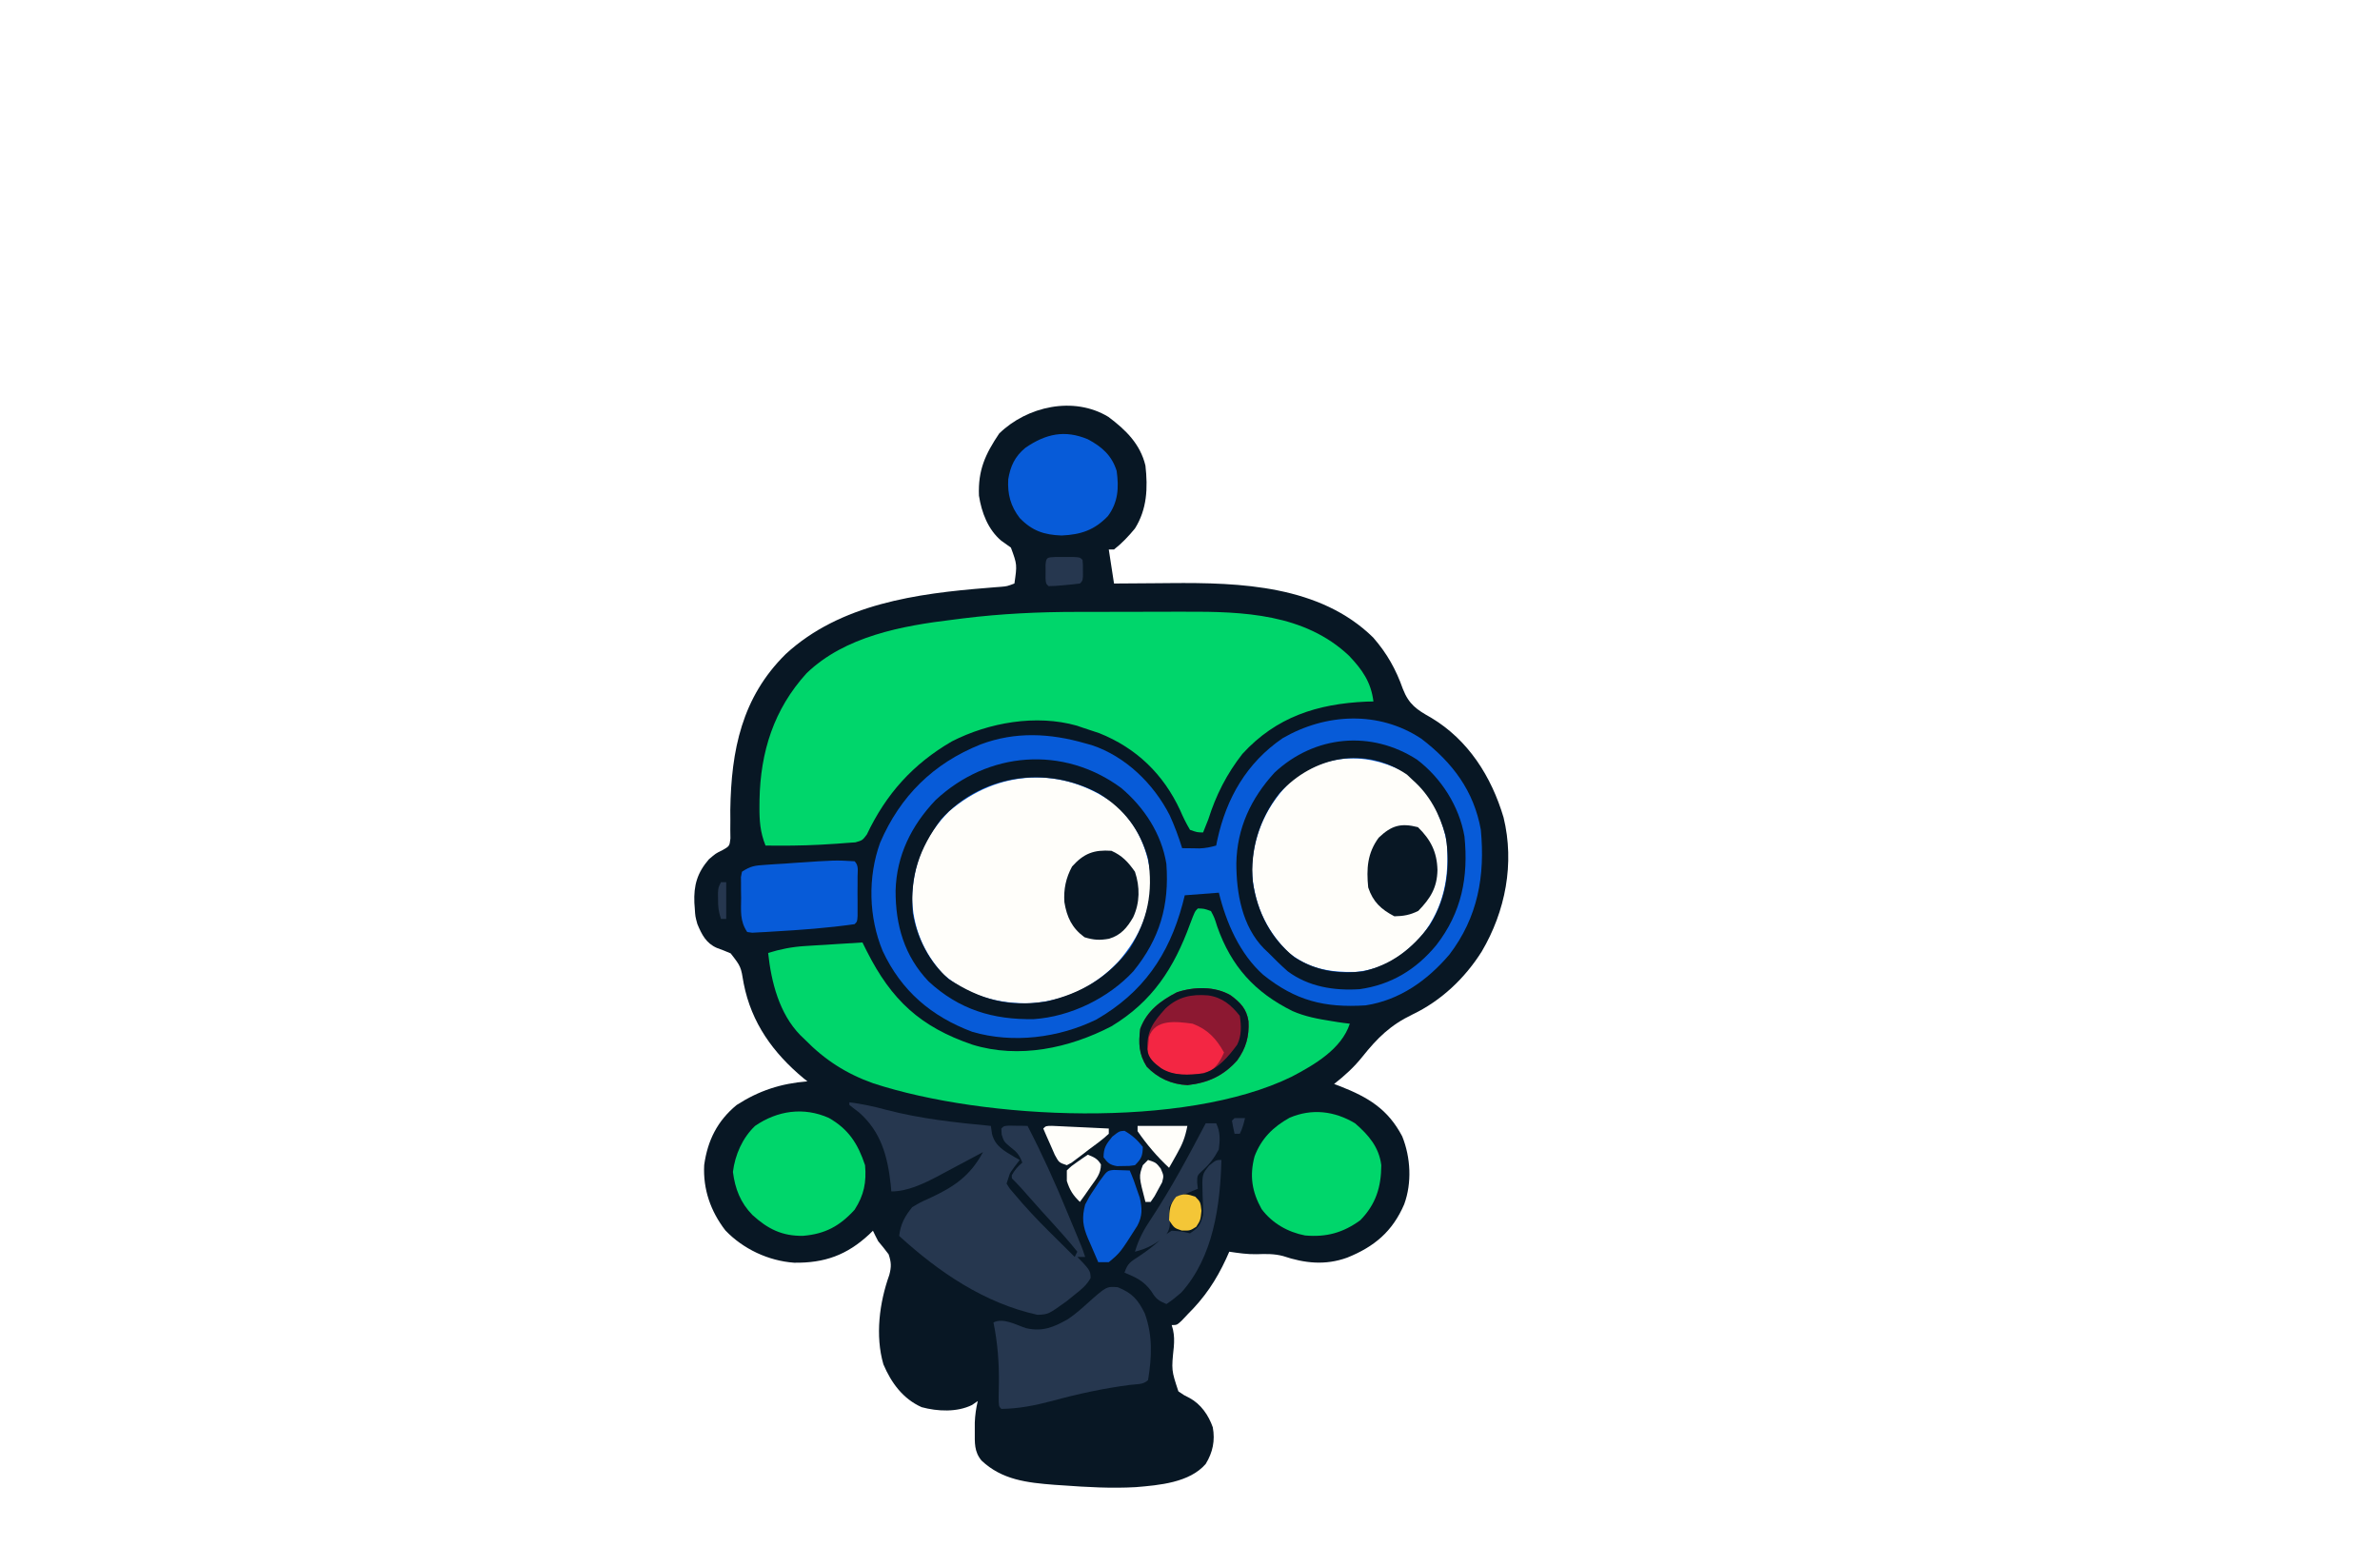
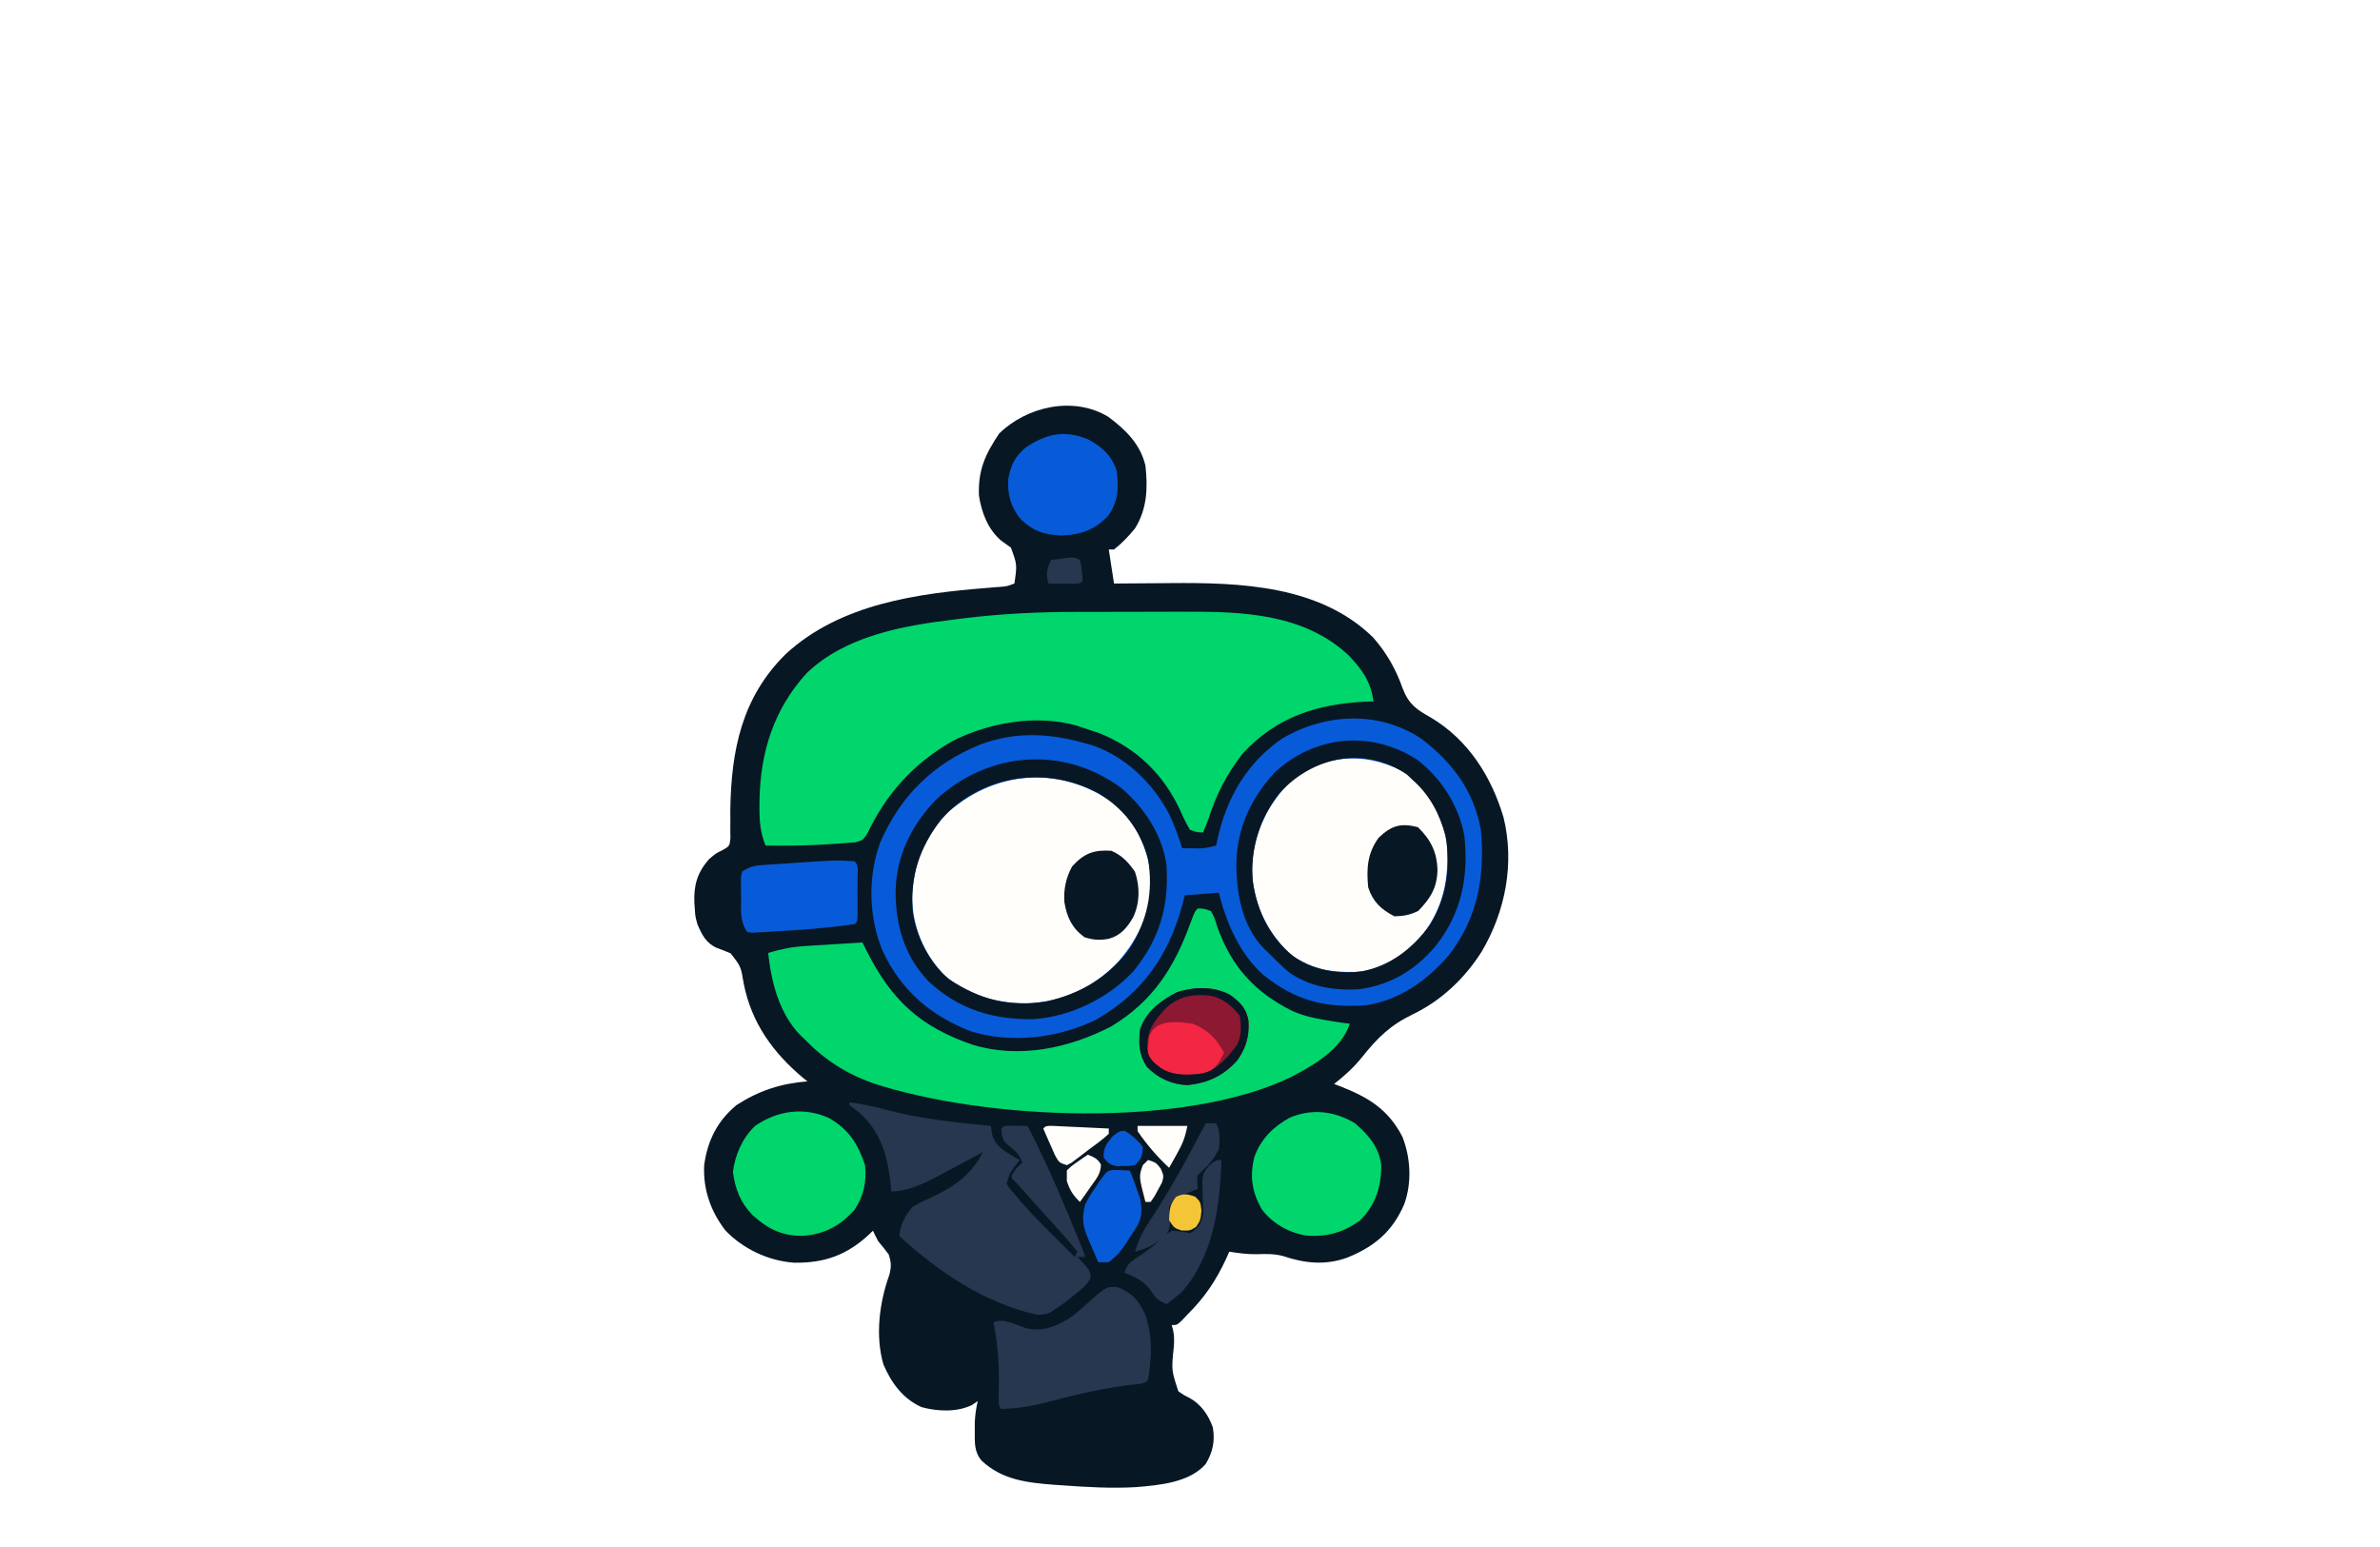
<svg xmlns="http://www.w3.org/2000/svg" viewBox="0 0 400 260">
  <g transform="translate(200 250) scale(1 1)">
    <g transform="translate(-200 -250)">
      <path d="M 186.28 70.06 C 189.20 72.24 191.64 74.62 192.51 78.25 C 192.93 82.00 192.79 85.56 190.75 88.82 C 189.68 90.12 188.56 91.31 187.23 92.35 C 186.94 92.35 186.65 92.35 186.35 92.35 C 186.78 95.18 186.78 95.18 187.23 98.07 C 187.96 98.06 187.96 98.06 188.71 98.06 C 190.57 98.04 192.44 98.03 194.30 98.02 C 195.09 98.02 195.89 98.01 196.69 98.00 C 208.46 97.89 221.84 98.37 230.78 107.14 C 233.09 109.78 234.62 112.50 235.78 115.80 C 236.80 118.40 238.11 119.27 240.50 120.61 C 246.76 124.35 250.65 130.49 252.70 137.39 C 254.58 145.12 253.02 153.14 249.03 159.92 C 246.18 164.43 242.22 168.19 237.39 170.50 C 233.64 172.31 231.50 174.44 228.95 177.63 C 227.56 179.37 225.97 180.81 224.22 182.18 C 224.73 182.38 224.73 182.38 225.25 182.57 C 229.96 184.42 233.27 186.41 235.67 190.99 C 237.09 194.52 237.32 198.79 236.00 202.40 C 234.03 206.98 230.97 209.54 226.41 211.37 C 222.73 212.70 219.27 212.32 215.64 211.10 C 214.13 210.70 212.74 210.74 211.19 210.79 C 209.63 210.82 208.14 210.60 206.60 210.37 C 206.43 210.76 206.25 211.15 206.07 211.56 C 204.37 215.22 202.46 218.07 199.56 220.94 C 199.09 221.43 199.09 221.43 198.62 221.94 C 197.80 222.70 197.80 222.70 196.92 222.70 C 197.03 223.08 197.03 223.08 197.14 223.46 C 197.36 224.50 197.36 225.31 197.28 226.37 C 196.87 230.28 196.87 230.28 198.05 233.84 C 198.95 234.47 198.95 234.47 199.92 234.95 C 201.83 235.98 203.12 237.85 203.83 239.88 C 204.24 242.12 203.83 244.09 202.64 246.04 C 199.92 249.19 194.81 249.61 190.89 249.94 C 186.77 250.17 182.72 249.94 178.61 249.64 C 177.93 249.60 177.93 249.60 177.23 249.55 C 172.63 249.19 168.41 248.73 164.96 245.47 C 163.71 243.97 163.83 242.46 163.83 240.58 C 163.83 239.85 163.83 239.85 163.83 239.09 C 163.88 237.83 164.04 236.70 164.33 235.47 C 164.01 235.68 163.69 235.90 163.37 236.13 C 160.84 237.38 157.56 237.22 154.90 236.50 C 151.76 235.10 149.79 232.41 148.47 229.30 C 147.07 224.48 147.80 218.92 149.46 214.28 C 149.83 212.89 149.80 212.16 149.35 210.81 C 148.79 210.06 148.20 209.32 147.59 208.60 C 147.29 208.02 146.99 207.44 146.71 206.84 C 146.51 207.05 146.30 207.25 146.08 207.46 C 142.32 210.95 138.57 212.29 133.46 212.22 C 129.15 211.91 124.90 209.92 121.91 206.79 C 119.43 203.57 118.14 199.87 118.35 195.81 C 118.92 191.68 120.57 188.37 123.81 185.71 C 127.59 183.28 131.25 182.10 135.70 181.74 C 135.39 181.49 135.39 181.49 135.07 181.24 C 129.93 176.96 126.29 171.92 124.99 165.29 C 124.52 162.44 124.52 162.44 122.80 160.23 C 122.04 159.90 121.26 159.59 120.47 159.31 C 118.67 158.52 117.95 157.08 117.21 155.32 C 116.85 154.02 116.85 154.02 116.77 152.68 C 116.74 152.37 116.72 152.06 116.70 151.74 C 116.58 148.80 117.17 146.70 119.14 144.42 C 120.29 143.43 120.29 143.43 121.45 142.87 C 122.61 142.20 122.61 142.20 122.76 140.91 C 122.75 140.43 122.75 139.95 122.74 139.47 C 122.75 138.93 122.75 138.40 122.75 137.85 C 122.75 137.29 122.75 136.72 122.74 136.14 C 122.89 126.10 124.67 117.20 132.06 109.92 C 141.20 101.50 154.11 99.74 166.01 98.80 C 166.41 98.76 166.80 98.73 167.20 98.70 C 167.55 98.67 167.90 98.65 168.26 98.62 C 169.26 98.53 169.26 98.53 170.49 98.07 C 170.95 94.89 170.95 94.89 169.90 92.03 C 169.36 91.64 168.82 91.25 168.27 90.87 C 166.04 88.98 164.97 86.13 164.53 83.30 C 164.36 79.01 165.59 76.34 167.93 72.86 C 172.61 68.29 180.45 66.52 186.28 70.06 Z" fill="#081724" />
      <path d="M 238.89 124.16 C 244.10 128.14 247.71 132.90 248.88 139.47 C 249.61 147.20 248.39 154.16 243.58 160.45 C 239.87 164.79 235.24 168.09 229.51 168.97 C 222.61 169.40 217.78 168.21 212.31 163.84 C 208.36 160.31 206.09 155.09 204.85 150.03 C 202.96 150.18 201.07 150.32 199.12 150.47 C 198.94 151.19 198.94 151.19 198.75 151.93 C 196.43 160.56 192.08 166.83 184.28 171.34 C 177.95 174.44 170.24 175.41 163.42 173.42 C 156.52 170.83 151.48 166.53 148.35 159.83 C 145.99 154.16 145.82 147.42 147.92 141.63 C 151.30 133.77 156.89 128.28 164.81 125.11 C 170.65 122.92 176.46 123.22 182.39 124.93 C 182.76 125.03 183.13 125.14 183.51 125.24 C 189.20 127.14 193.90 131.75 196.58 137.00 C 197.41 138.81 198.09 140.65 198.68 142.55 C 199.30 142.56 199.93 142.57 200.55 142.57 C 201.07 142.58 201.07 142.58 201.60 142.59 C 202.60 142.55 203.45 142.38 204.40 142.11 C 204.49 141.64 204.49 141.64 204.59 141.17 C 206.12 134.12 209.54 128.20 215.55 124.08 C 222.80 119.86 231.76 119.42 238.89 124.16 Z" fill="#075BD8" />
      <path d="M 180.98 102.84 C 181.67 102.84 182.36 102.84 183.05 102.84 C 184.49 102.83 185.93 102.83 187.37 102.83 C 189.20 102.83 191.02 102.83 192.84 102.82 C 194.27 102.81 195.70 102.81 197.12 102.81 C 197.79 102.81 198.46 102.81 199.14 102.81 C 208.93 102.76 219.27 103.15 226.74 110.22 C 228.98 112.59 230.41 114.62 230.83 117.89 C 230.43 117.90 230.03 117.91 229.62 117.92 C 221.40 118.29 214.51 120.48 208.81 126.70 C 206.18 130.06 204.36 133.64 203.08 137.70 C 202.80 138.44 202.50 139.18 202.20 139.91 C 201.20 139.89 201.20 139.89 200.00 139.47 C 199.35 138.37 198.85 137.36 198.35 136.19 C 195.53 130.12 191.02 125.73 184.75 123.22 C 183.82 122.90 182.88 122.59 181.94 122.29 C 181.63 122.18 181.31 122.08 180.98 121.96 C 174.14 120.02 166.19 121.43 159.98 124.60 C 153.43 128.41 148.93 133.42 145.69 140.25 C 144.95 141.23 144.95 141.23 143.77 141.57 C 143.29 141.60 142.81 141.63 142.31 141.67 C 141.48 141.73 141.48 141.73 140.63 141.80 C 140.02 141.84 139.40 141.88 138.79 141.91 C 138.46 141.93 138.14 141.95 137.81 141.97 C 134.75 142.13 131.72 142.15 128.66 142.11 C 127.76 139.87 127.62 137.93 127.64 135.56 C 127.64 135.19 127.65 134.82 127.65 134.45 C 127.80 126.35 130.06 119.20 135.56 113.15 C 142.00 106.94 151.60 105.17 160.15 104.15 C 160.71 104.08 161.28 104.01 161.86 103.93 C 168.23 103.14 174.56 102.84 180.98 102.84 Z" fill="#00D66B" />
      <path d="M 201.32 152.68 C 202.38 152.71 202.38 152.71 203.52 153.12 C 204.11 154.24 204.11 154.24 204.57 155.71 C 206.93 162.43 210.91 166.80 217.24 169.93 C 219.33 170.85 221.54 171.26 223.78 171.61 C 224.12 171.67 224.47 171.73 224.82 171.78 C 225.50 171.89 226.18 171.97 226.86 172.05 C 225.46 176.32 220.91 178.95 217.11 180.95 C 199.04 189.80 165.42 188.19 146.74 182.06 C 142.24 180.46 138.62 178.14 135.26 174.70 C 134.89 174.34 134.89 174.34 134.50 173.97 C 130.97 170.36 129.62 165.05 129.10 160.16 C 131.19 159.51 133.08 159.14 135.28 159.00 C 135.84 158.97 136.41 158.93 136.99 158.89 C 137.58 158.86 138.17 158.82 138.76 158.79 C 139.36 158.75 139.96 158.71 140.56 158.67 C 142.03 158.58 143.49 158.49 144.95 158.40 C 145.20 158.89 145.44 159.39 145.70 159.90 C 149.84 168.09 154.69 172.60 163.45 175.58 C 171.26 177.98 179.70 176.17 186.79 172.49 C 193.68 168.33 197.31 162.70 200.00 155.32 C 200.81 153.18 200.81 153.18 201.32 152.68 Z" fill="#00D66B" />
      <path d="M 187.23 135.06 C 190.92 138.25 192.84 142.35 193.39 147.17 C 193.62 152.81 191.61 157.35 188.00 161.57 C 183.96 165.87 179.02 168.23 173.10 168.62 C 167.72 168.70 162.72 167.40 158.57 163.77 C 155.17 160.12 153.39 155.74 153.29 150.77 C 153.50 145.06 155.46 140.46 159.49 136.38 C 167.65 129.33 178.49 128.72 187.23 135.06 Z" fill="#FFFEFA" />
      <path d="M 236.93 130.26 C 240.26 132.67 242.50 137.70 243.16 141.67 C 243.60 147.38 242.68 152.37 239.16 156.99 C 236.14 160.48 232.51 162.96 227.81 163.35 C 223.56 163.45 220.01 162.84 216.62 160.13 C 212.64 156.29 210.63 151.58 210.40 146.07 C 210.62 140.22 212.95 135.12 217.17 131.10 C 223.21 126.35 230.43 126.45 236.93 130.26 Z" fill="#FFFEFA" />
      <path d="M 142.75 185.26 C 144.89 185.53 146.89 185.96 148.97 186.53 C 154.71 188.03 160.63 188.67 166.53 189.23 C 166.59 189.68 166.66 190.14 166.73 190.60 C 167.28 192.68 168.78 193.42 170.54 194.48 C 170.95 194.71 170.95 194.71 171.38 194.95 C 171.08 195.34 170.78 195.73 170.47 196.14 C 169.50 197.47 169.50 197.47 169.68 198.68 C 170.12 200.00 170.64 200.55 171.65 201.47 C 172.85 202.61 173.97 203.74 175.03 205.00 C 176.71 206.95 178.54 208.74 180.38 210.54 C 183.25 213.48 183.25 213.48 183.30 214.78 C 182.61 216.05 181.67 216.76 180.54 217.66 C 180.13 218.00 179.71 218.33 179.28 218.68 C 176.19 220.90 176.19 220.90 174.37 220.98 C 165.42 219.01 157.78 213.79 151.12 207.72 C 151.36 205.72 152.05 204.44 153.32 202.88 C 154.70 202.06 154.70 202.06 156.27 201.36 C 160.36 199.46 163.07 197.62 165.21 193.63 C 164.77 193.87 164.34 194.10 163.89 194.34 C 162.40 195.14 160.90 195.94 159.40 196.73 C 158.78 197.07 158.15 197.40 157.52 197.74 C 155.14 198.97 152.52 200.24 149.80 200.24 C 149.77 199.85 149.73 199.47 149.70 199.07 C 149.17 194.31 148.06 190.18 144.35 186.94 C 144.05 186.71 143.74 186.48 143.43 186.24 C 143.20 186.06 142.98 185.89 142.75 185.70 C 142.75 185.56 142.75 185.41 142.75 185.26 Z M 169.64 189.18 C 170.19 189.19 170.19 189.19 170.74 189.20 C 171.11 189.21 171.47 189.21 171.85 189.21 C 172.12 189.22 172.41 189.22 172.70 189.23 C 175.15 193.96 177.33 198.76 179.35 203.69 C 179.71 204.56 180.07 205.43 180.44 206.30 C 181.88 209.73 181.88 209.73 182.38 211.25 C 181.95 211.25 181.51 211.25 181.06 211.25 C 180.24 210.37 180.24 210.37 179.30 209.15 C 177.43 206.79 175.45 204.57 173.39 202.36 C 170.05 198.70 170.05 198.70 170.05 197.51 C 170.54 196.64 171.06 196.04 171.82 195.39 C 171.32 194.12 170.92 193.62 169.81 192.78 C 168.73 191.87 168.73 191.87 168.35 190.69 C 168.32 190.18 168.32 190.18 168.29 189.67 C 168.73 189.23 168.73 189.23 169.64 189.18 Z" fill="#26374F" />
      <path d="M 188.45 132.44 C 192.30 135.70 195.22 140.14 196.03 145.19 C 196.54 152.17 194.93 157.77 190.48 163.24 C 186.29 167.76 179.92 170.86 173.78 171.28 C 166.91 171.41 161.21 169.69 156.07 164.95 C 151.98 160.66 150.50 155.47 150.52 149.69 C 150.68 143.76 153.18 138.74 157.23 134.48 C 166.02 126.26 178.69 125.24 188.45 132.44 Z M 158.16 137.70 C 154.48 142.66 152.93 147.22 153.41 153.46 C 154.12 157.68 156.21 161.77 159.48 164.57 C 164.80 168.01 169.54 169.31 175.85 168.31 C 181.60 167.01 186.25 164.25 189.84 159.48 C 192.86 154.68 193.85 149.90 192.95 144.31 C 191.58 139.43 188.98 136.03 184.69 133.36 C 175.90 128.58 164.97 130.16 158.16 137.70 Z" fill="#081724" />
      <path d="M 139.31 187.89 C 142.64 189.79 144.20 192.26 145.39 195.84 C 145.64 198.71 145.21 200.87 143.63 203.32 C 141.12 206.07 138.69 207.38 135.00 207.70 C 131.46 207.77 129.04 206.55 126.46 204.20 C 124.44 202.13 123.54 199.79 123.18 196.96 C 123.53 194.10 124.79 191.23 126.90 189.23 C 130.65 186.65 135.08 186.00 139.31 187.89 Z" fill="#00D66B" />
      <path d="M 227.74 188.79 C 230.01 190.75 231.77 192.79 232.15 195.83 C 232.13 199.50 231.24 202.40 228.62 205.08 C 225.73 207.19 222.90 207.96 219.34 207.64 C 216.44 207.09 213.79 205.57 212.03 203.20 C 210.40 200.27 209.99 197.60 210.85 194.35 C 211.97 191.37 213.97 189.39 216.73 187.86 C 220.46 186.26 224.28 186.71 227.74 188.79 Z" fill="#00D66B" />
      <path d="M 187.86 216.34 C 190.27 217.31 191.27 218.43 192.40 220.74 C 193.75 224.46 193.59 228.07 192.95 231.95 C 192.14 232.76 190.97 232.61 189.88 232.76 C 185.45 233.34 181.19 234.26 176.87 235.44 C 174.04 236.19 171.24 236.76 168.29 236.79 C 167.85 236.35 167.85 236.35 167.84 234.68 C 167.85 233.95 167.86 233.22 167.88 232.50 C 167.92 228.98 167.67 225.71 166.97 222.26 C 168.65 221.42 170.74 222.67 172.44 223.22 C 175.23 223.85 177.11 223.06 179.49 221.70 C 180.62 220.94 181.60 220.09 182.61 219.18 C 185.95 216.19 185.95 216.19 187.86 216.34 Z" fill="#26374F" />
      <path d="M 238.16 127.67 C 242.23 130.76 245.25 135.51 246.13 140.58 C 246.82 147.40 245.65 153.37 241.40 158.84 C 238.02 162.94 233.80 165.51 228.50 166.25 C 224.23 166.53 219.91 165.84 216.42 163.24 C 215.30 162.25 214.25 161.23 213.21 160.16 C 212.95 159.92 212.69 159.67 212.43 159.42 C 208.76 155.67 207.79 150.13 207.79 145.09 C 207.89 139.20 210.24 134.19 214.20 129.86 C 220.94 123.56 230.45 122.69 238.16 127.67 Z M 215.08 133.26 C 211.65 137.57 210.07 142.79 210.57 148.27 C 211.31 153.27 213.53 157.66 217.52 160.85 C 221.10 163.17 224.87 163.74 229.07 163.25 C 233.86 162.17 237.41 159.40 240.29 155.49 C 243.14 150.95 243.86 145.68 242.94 140.42 C 241.94 136.81 240.27 133.59 237.43 131.10 C 237.12 130.80 236.79 130.50 236.47 130.19 C 229.40 125.32 220.71 127.11 215.08 133.26 Z" fill="#081724" />
      <path d="M 182.84 73.83 C 185.21 75.10 186.85 76.54 187.67 79.13 C 188.07 81.96 187.93 84.40 186.20 86.74 C 183.93 89.10 181.67 89.85 178.42 90.00 C 175.45 89.89 173.46 89.21 171.38 87.06 C 169.85 85.08 169.31 83.05 169.45 80.56 C 169.82 78.32 170.57 76.72 172.33 75.26 C 175.76 72.91 178.93 72.19 182.84 73.83 Z" fill="#075BD8" />
      <path d="M 206.85 167.29 C 208.48 168.50 209.51 169.56 209.83 171.63 C 209.97 174.18 209.42 176.14 207.93 178.22 C 205.61 180.82 203.01 182.00 199.59 182.37 C 196.91 182.26 194.57 181.19 192.73 179.27 C 191.40 177.16 191.33 175.40 191.63 172.93 C 192.71 169.94 195.04 168.19 197.80 166.77 C 200.68 165.81 204.21 165.73 206.85 167.29 Z" fill="#8C1831" />
      <path d="M 143.63 144.75 C 144.36 145.48 144.13 146.34 144.13 147.34 C 144.13 147.99 144.13 147.99 144.13 148.65 C 144.13 149.11 144.13 149.56 144.12 150.03 C 144.13 150.72 144.13 150.72 144.13 151.42 C 144.13 151.85 144.13 152.28 144.13 152.73 C 144.13 153.13 144.13 153.54 144.13 153.94 C 144.07 154.88 144.07 154.88 143.63 155.32 C 139.10 155.97 134.52 156.30 129.95 156.56 C 129.53 156.59 129.11 156.61 128.68 156.64 C 128.28 156.66 127.89 156.68 127.49 156.70 C 126.96 156.73 126.96 156.73 126.43 156.76 C 126.15 156.72 125.87 156.68 125.58 156.64 C 124.32 154.76 124.55 153.10 124.56 150.89 C 124.55 150.48 124.55 150.07 124.54 149.66 C 124.54 149.07 124.54 149.07 124.54 148.48 C 124.53 148.12 124.53 147.77 124.53 147.40 C 124.59 147.11 124.64 146.82 124.70 146.51 C 126.19 145.52 126.89 145.47 128.66 145.35 C 129.45 145.30 129.45 145.30 130.26 145.24 C 130.81 145.20 131.36 145.17 131.94 145.14 C 132.74 145.08 132.74 145.08 133.56 145.02 C 140.39 144.56 140.39 144.56 143.63 144.75 Z" fill="#075BD8" />
      <path d="M 202.64 188.79 C 203.22 188.79 203.80 188.79 204.40 188.79 C 205.11 190.20 205.05 191.65 204.84 193.19 C 204.06 194.64 203.30 195.64 202.09 196.74 C 201.20 197.56 201.20 197.56 201.21 198.81 C 201.26 199.29 201.26 199.29 201.32 199.80 C 201.04 199.91 200.77 200.02 200.48 200.14 C 200.12 200.29 199.77 200.44 199.39 200.59 C 199.04 200.74 198.68 200.89 198.31 201.04 C 197.23 201.53 197.23 201.53 196.48 202.88 C 196.49 203.80 196.49 203.80 196.61 204.78 C 196.64 206.03 196.63 206.63 195.89 207.66 C 194.32 209.04 192.80 209.86 190.75 210.37 C 191.35 208.29 192.25 206.63 193.45 204.86 C 196.86 199.70 199.76 194.26 202.64 188.79 Z M 205.28 194.95 C 205.08 202.64 203.91 211.25 198.55 217.22 C 197.74 217.93 196.94 218.58 196.04 219.17 C 194.68 218.58 194.31 218.35 193.50 217.02 C 192.25 215.29 190.93 214.69 188.99 213.89 C 189.53 212.26 190.06 212.04 191.47 211.11 C 192.92 210.14 194.21 209.17 195.46 207.94 C 196.19 207.29 196.19 207.29 196.92 206.84 C 198.57 206.95 198.57 206.95 200.00 207.28 C 201.51 206.27 201.72 205.91 202.20 204.20 C 202.21 203.11 202.18 202.02 202.12 200.92 C 202.01 197.36 202.01 197.36 203.25 195.86 C 204.40 194.95 204.40 194.95 205.28 194.95 Z" fill="#26374F" />
      <path d="M 186.79 142.99 C 188.60 143.79 189.62 144.90 190.75 146.51 C 191.60 149.06 191.59 151.71 190.45 154.16 C 189.44 155.90 188.40 157.17 186.40 157.77 C 184.83 158.05 183.82 158.00 182.27 157.52 C 180.16 155.98 179.30 154.14 178.89 151.63 C 178.74 149.45 179.14 147.55 180.18 145.63 C 182.16 143.42 183.86 142.79 186.79 142.99 Z" fill="#081724" />
      <path d="M 238.31 139.02 C 240.47 141.14 241.51 143.20 241.59 146.21 C 241.54 149.19 240.40 150.99 238.37 153.09 C 236.98 153.78 235.90 153.97 234.35 154.00 C 232.10 152.83 230.75 151.56 229.95 149.15 C 229.64 146.00 229.80 143.39 231.71 140.79 C 233.86 138.74 235.42 138.28 238.31 139.02 Z" fill="#081724" />
      <path d="M 187.20 196.63 C 188.09 196.66 188.98 196.69 189.87 196.72 C 190.38 197.89 190.80 199.02 191.19 200.24 C 191.31 200.59 191.44 200.94 191.56 201.30 C 191.97 203.06 192.02 204.35 191.16 205.99 C 188.27 210.54 188.27 210.54 186.35 212.13 C 185.76 212.13 185.18 212.13 184.58 212.13 C 184.13 211.09 183.68 210.06 183.24 209.02 C 183.11 208.73 182.98 208.44 182.85 208.14 C 181.98 206.07 181.79 204.67 182.38 202.44 C 183.07 201.11 183.07 201.11 183.90 199.88 C 184.17 199.47 184.44 199.05 184.72 198.63 C 186.08 196.74 186.08 196.74 187.20 196.63 Z" fill="#075BD8" />
      <path d="M 200.44 172.05 C 202.98 173.01 204.43 174.57 205.72 176.90 C 205.16 178.17 204.59 179.08 203.52 179.98 C 201.16 180.77 198.29 180.90 195.92 180.07 C 194.56 179.32 193.82 178.63 192.95 177.34 C 192.90 176.39 192.90 176.39 193.01 175.36 C 193.04 175.02 193.06 174.67 193.09 174.33 C 194.09 171.17 197.78 171.69 200.44 172.05 Z" fill="#F32643" />
      <path d="M 206.85 167.29 C 208.48 168.50 209.51 169.56 209.83 171.63 C 209.97 174.18 209.42 176.14 207.93 178.22 C 205.61 180.82 203.01 182.00 199.59 182.37 C 196.91 182.26 194.57 181.19 192.73 179.27 C 191.40 177.16 191.33 175.40 191.63 172.93 C 192.71 169.94 195.04 168.19 197.80 166.77 C 200.68 165.81 204.21 165.73 206.85 167.29 Z M 195.90 169.47 C 193.80 171.80 192.77 173.18 192.80 176.34 C 193.05 177.94 193.90 178.60 195.16 179.54 C 197.34 180.88 199.72 180.68 202.20 180.42 C 204.73 179.64 206.41 177.64 207.93 175.58 C 208.69 174.05 208.63 172.40 208.37 170.73 C 206.92 168.89 205.38 167.61 203.03 167.29 C 200.22 167.06 198.01 167.52 195.90 169.47 Z" fill="#081724" />
      <path d="M 176.80 189.22 C 177.46 189.25 177.46 189.25 178.13 189.28 C 178.61 189.30 179.08 189.32 179.57 189.35 C 180.08 189.37 180.58 189.39 181.09 189.42 C 181.85 189.46 181.85 189.46 182.61 189.49 C 183.86 189.55 185.10 189.61 186.35 189.67 C 186.35 189.96 186.35 190.25 186.35 190.55 C 185.29 191.56 184.08 192.40 182.91 193.27 C 182.58 193.53 182.26 193.78 181.92 194.04 C 181.45 194.39 181.45 194.39 180.97 194.75 C 180.68 194.97 180.40 195.19 180.10 195.41 C 179.84 195.55 179.57 195.69 179.30 195.83 C 177.98 195.39 177.98 195.39 177.28 194.10 C 177.05 193.57 176.81 193.05 176.58 192.50 C 176.35 191.98 176.11 191.45 175.87 190.90 C 175.61 190.29 175.61 190.29 175.34 189.67 C 175.78 189.23 175.78 189.23 176.80 189.22 Z" fill="#FFFEFA" />
      <path d="M 191.19 189.23 C 193.95 189.23 196.71 189.23 199.56 189.23 C 199.17 191.20 198.74 192.28 197.77 193.99 C 197.53 194.42 197.29 194.85 197.04 195.29 C 196.86 195.62 196.67 195.94 196.48 196.27 C 194.49 194.41 192.73 192.36 191.19 190.11 C 191.19 189.82 191.19 189.53 191.19 189.23 Z" fill="#FFFEFA" />
      <path d="M 188.99 190.05 C 190.29 190.79 191.14 191.58 192.07 192.75 C 192.04 194.27 191.83 194.76 190.75 195.83 C 189.84 195.97 189.84 195.97 188.80 195.97 C 188.28 195.98 188.28 195.98 187.75 195.99 C 186.57 195.80 186.18 195.47 185.47 194.51 C 185.47 192.91 185.91 192.30 186.93 191.04 C 188.11 190.11 188.11 190.11 188.99 190.05 Z" fill="#075BD8" />
-       <path d="M 177.40 93.61 C 177.88 93.61 178.37 93.61 178.86 93.61 C 179.35 93.61 179.83 93.61 180.32 93.61 C 181.50 93.66 181.50 93.66 181.94 94.11 C 182.01 94.91 182.01 94.91 182.00 95.87 C 182.00 96.18 182.00 96.51 182.01 96.83 C 181.94 97.63 181.94 97.63 181.50 98.07 C 180.63 98.18 179.75 98.27 178.86 98.35 C 178.38 98.39 177.90 98.43 177.40 98.47 C 177.01 98.49 176.62 98.50 176.22 98.51 C 175.78 98.07 175.78 98.07 175.72 97.17 C 175.72 96.82 175.72 96.46 175.73 96.09 C 175.72 95.73 175.72 95.37 175.72 95.00 C 175.81 93.62 176.01 93.68 177.40 93.61 Z" fill="#26374F" />
      <path d="M 200.88 201.12 C 201.76 202.00 201.76 202.00 201.93 203.49 C 201.76 205.08 201.76 205.08 201.05 206.18 C 200.00 206.84 200.00 206.84 198.63 206.82 C 197.36 206.40 197.36 206.40 196.48 205.08 C 196.53 203.43 196.58 202.39 197.69 201.12 C 198.96 200.55 199.58 200.67 200.88 201.12 Z" fill="#F4C637" />
      <path d="M 182.83 194.07 C 183.87 194.48 184.46 194.73 185.03 195.71 C 185.03 197.30 184.19 198.19 183.29 199.47 C 182.96 199.94 182.63 200.42 182.29 200.91 C 182.03 201.27 181.77 201.63 181.50 202.00 C 180.34 200.90 179.79 200.02 179.30 198.48 C 179.30 197.89 179.30 197.31 179.30 196.71 C 180.07 195.97 180.07 195.97 181.06 195.28 C 181.39 195.05 181.72 194.83 182.05 194.59 C 182.31 194.42 182.57 194.25 182.83 194.07 Z" fill="#FFFEFA" />
+       <path d="M 181.50 94.11 C 181.70 94.90 181.70 94.90 181.81 95.87 C 181.84 96.18 181.88 96.50 181.92 96.83 C 181.93 97.10 181.94 97.36 181.94 97.63 C 181.50 98.07 181.50 98.07 180.31 98.11 C 179.58 98.10 179.58 98.10 178.84 98.10 C 178.10 98.09 178.10 98.09 177.36 98.09 C 176.99 98.08 176.61 98.07 176.22 98.07 C 175.72 96.43 175.92 95.66 176.66 94.11 C 177.30 94.02 177.95 93.94 178.59 93.86 C 178.95 93.81 179.30 93.77 179.67 93.72 C 180.62 93.67 180.62 93.67 181.50 94.11 Z" fill="#26374F" />
      <path d="M 169.61 197.60 C 171.01 198.94 172.28 200.38 173.55 201.84 C 174.59 203.03 175.65 204.19 176.71 205.35 C 178.21 206.99 179.67 208.64 181.06 210.37 C 180.92 210.66 180.77 210.95 180.62 211.25 C 179.51 210.15 178.40 209.04 177.29 207.94 C 176.98 207.64 176.67 207.33 176.35 207.01 C 174.31 204.98 172.34 202.90 170.49 200.68 C 170.24 200.38 169.98 200.08 169.72 199.78 C 169.54 199.49 169.36 199.21 169.17 198.92 C 169.32 198.48 169.46 198.04 169.61 197.60 Z" fill="#081724" />
      <path d="M 192.95 194.95 C 194.28 195.39 194.28 195.39 195.07 196.38 C 195.60 197.60 195.60 197.60 195.32 198.70 C 195.12 199.06 194.92 199.42 194.72 199.80 C 194.50 200.21 194.28 200.62 194.05 201.03 C 193.83 201.35 193.62 201.67 193.39 202.00 C 193.10 202.00 192.81 202.00 192.51 202.00 C 191.39 197.72 191.39 197.72 192.07 195.83 C 192.36 195.54 192.65 195.25 192.95 194.95 Z" fill="#FFFEFA" />
-       <path d="M 121.17 148.27 C 121.46 148.27 121.75 148.27 122.05 148.27 C 122.05 150.31 122.05 152.34 122.05 154.44 C 121.76 154.44 121.47 154.44 121.17 154.44 C 120.76 153.19 120.67 152.40 120.68 151.11 C 120.67 150.76 120.67 150.42 120.67 150.06 C 120.73 149.15 120.73 149.15 121.17 148.27 Z" fill="#26374F" />
-       <path d="M 207.49 187.91 C 208.07 187.91 208.65 187.91 209.25 187.91 C 209.02 188.86 208.81 189.67 208.37 190.55 C 208.08 190.55 207.79 190.55 207.49 190.55 C 207.32 189.82 207.17 189.09 207.05 188.35 C 207.19 188.20 207.34 188.06 207.49 187.91 Z" fill="#26374F" />
    </g>
  </g>
</svg>
